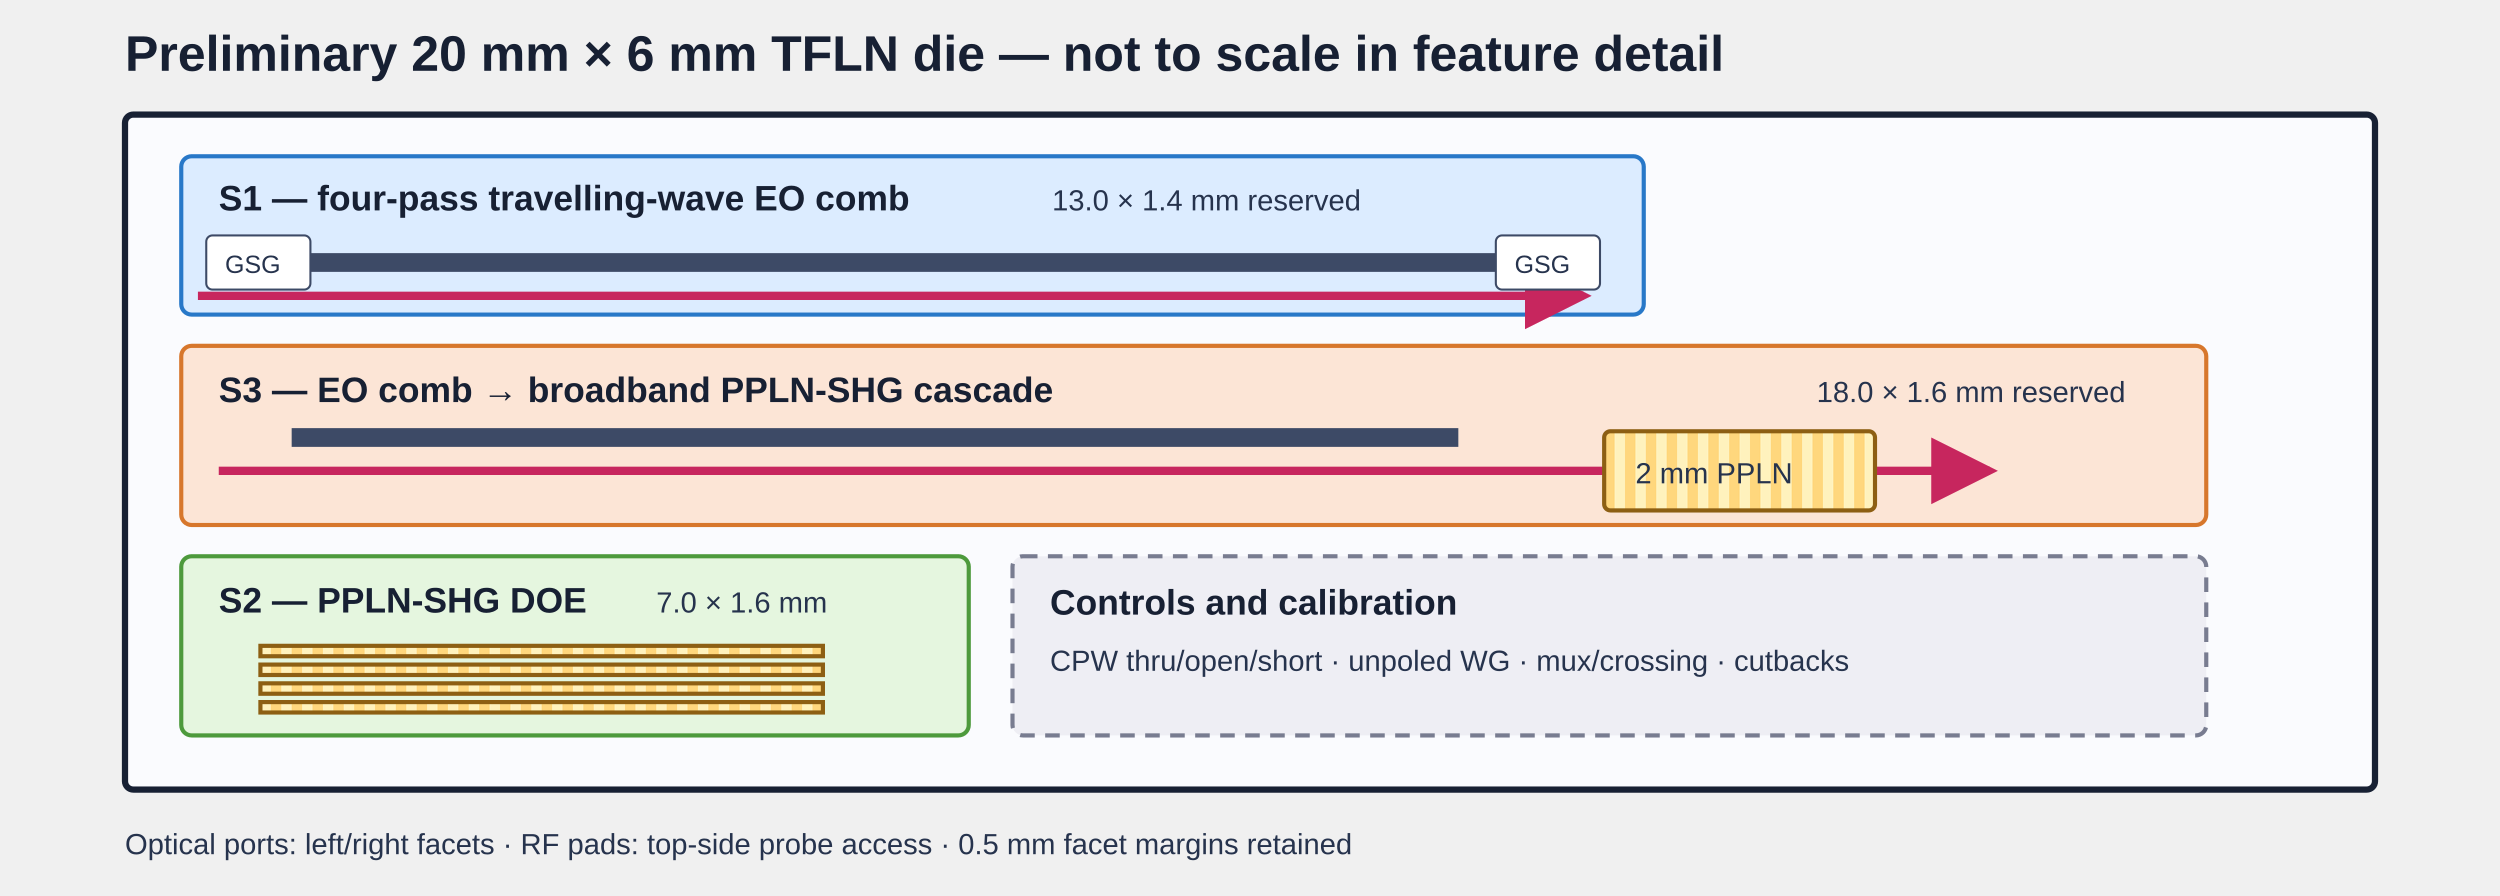
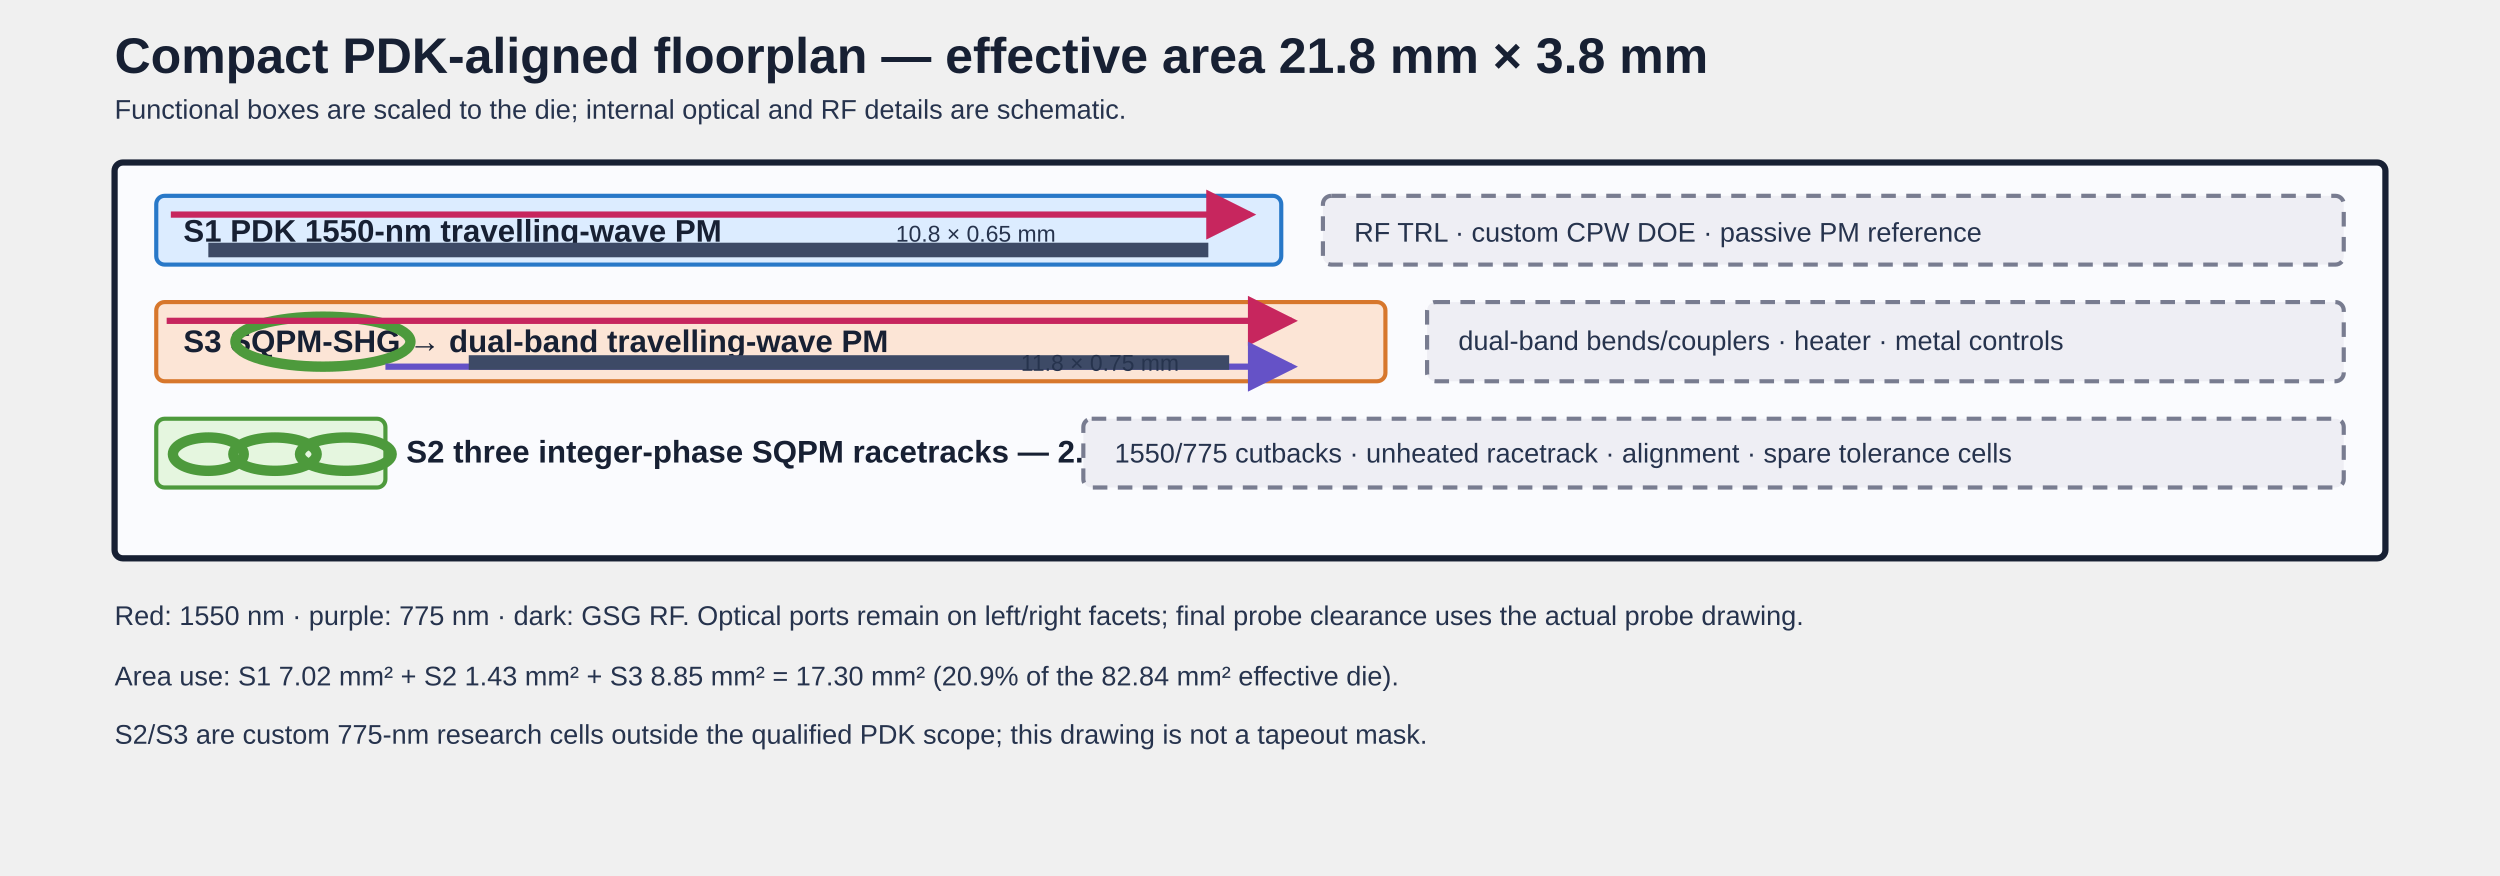
- <svg xmlns="http://www.w3.org/2000/svg" width="1200" height="430" viewBox="0 0 1200 430">
+ <svg xmlns="http://www.w3.org/2000/svg" width="1200" height="420" viewBox="0 0 1200 420">
  <defs>
    <style>
      .title { font: 700 24px Arial, sans-serif; fill: #172033; }
-       .label { font: 700 17px Arial, sans-serif; fill: #172033; }
-       .small { font: 14px Arial, sans-serif; fill: #26334d; }
-       .tiny { font: 12px Arial, sans-serif; fill: #26334d; }
+       .label { font: 700 15px Arial, sans-serif; fill: #172033; }
+       .small { font: 13px Arial, sans-serif; fill: #26334d; }
+       .tiny { font: 11px Arial, sans-serif; fill: #26334d; }
      .die { fill: #fafbfe; stroke: #172033; stroke-width: 3; }
      .s1 { fill: #dcecff; stroke: #2878c8; stroke-width: 2; }
      .s2 { fill: #e5f6df; stroke: #4d9a3c; stroke-width: 2; }
      .s3 { fill: #fce5d6; stroke: #d7772c; stroke-width: 2; }
      .test { fill: #eeeef4; stroke: #787c90; stroke-width: 2; stroke-dasharray: 7 5; }
-       .opt { stroke: #c7265e; stroke-width: 4; fill: none; }
-       .rf { stroke: #3d4a66; stroke-width: 9; fill: none; }
-       .ppln { fill: url(#stripes); stroke: #8d5f13; stroke-width: 2; }
+       .opt1550 { stroke: #c7265e; stroke-width: 3; fill: none; }
+       .opt775 { stroke: #6552c7; stroke-width: 3; fill: none; }
+       .rf { stroke: #3d4a66; stroke-width: 7; fill: none; }
+       .ring { fill: none; stroke: #4d9a3c; stroke-width: 5; }
    </style>
-     <pattern id="stripes" width="10" height="10" patternUnits="userSpaceOnUse">
-       <rect width="5" height="10" fill="#ffd77d" />
-       <rect x="5" width="5" height="10" fill="#fff2bd" />
-     </pattern>
-     <marker id="arrow" markerWidth="8" markerHeight="8" refX="7" refY="4" orient="auto">
+     <marker id="arrow1550" markerWidth="8" markerHeight="8" refX="7" refY="4" orient="auto">
      <path d="M0,0 L8,4 L0,8 z" fill="#c7265e" />
    </marker>
+     <marker id="arrow775" markerWidth="8" markerHeight="8" refX="7" refY="4" orient="auto">
+       <path d="M0,0 L8,4 L0,8 z" fill="#6552c7" />
+     </marker>
  </defs>
-   <text x="60" y="34" class="title">Preliminary 20 mm × 6 mm TFLN die — not to scale in feature detail</text>
-   <rect x="60" y="55" width="1080" height="324" rx="4" class="die" />
-   <rect x="87" y="75" width="702" height="76" rx="5" class="s1" />
-   <text x="105" y="101" class="label">S1 — four-pass travelling-wave EO comb</text>
-   <path d="M130 126 H742" class="rf" />
-   <path d="M95 142 H760" class="opt" marker-end="url(#arrow)" />
-   <text x="505" y="101" class="small">13.0 × 1.4 mm reserved</text>
-   <rect x="99" y="113" width="50" height="26" rx="3" fill="#ffffff" stroke="#3d4a66" />
-   <text x="108" y="131" class="tiny">GSG</text>
-   <rect x="718" y="113" width="50" height="26" rx="3" fill="#ffffff" stroke="#3d4a66" />
-   <text x="727" y="131" class="tiny">GSG</text>
-   <rect x="87" y="166" width="972" height="86" rx="5" class="s3" />
-   <text x="105" y="193" class="label">S3 — EO comb → broadband PPLN-SHG cascade</text>
-   <path d="M105 226 H955" class="opt" marker-end="url(#arrow)" />
-   <path d="M140 210 H700" class="rf" />
-   <rect x="770" y="207" width="130" height="38" rx="3" class="ppln" />
-   <text x="785" y="232" class="small">2 mm PPLN</text>
-   <text x="872" y="193" class="small">18.0 × 1.6 mm reserved</text>
-   <rect x="87" y="267" width="378" height="86" rx="5" class="s2" />
-   <text x="105" y="294" class="label">S2 — PPLN-SHG DOE</text>
-   <g class="ppln">
-     <rect x="125" y="310" width="270" height="5" />
-     <rect x="125" y="319" width="270" height="5" />
-     <rect x="125" y="328" width="270" height="5" />
-     <rect x="125" y="337" width="270" height="5" />
-   </g>
-   <text x="315" y="294" class="small">7.0 × 1.6 mm</text>
-   <rect x="486" y="267" width="573" height="86" rx="5" class="test" />
-   <text x="504" y="295" class="label">Controls and calibration</text>
-   <text x="504" y="322" class="small">CPW thru/open/short · unpoled WG · mux/crossing · cutbacks</text>
-   <text x="60" y="410" class="small">Optical ports: left/right facets · RF pads: top-side probe access · 0.5 mm facet margins retained</text>
+   <text x="55" y="35" class="title">Compact PDK-aligned floorplan — effective area 21.8 mm × 3.8 mm</text>
+   <text x="55" y="57" class="small">Functional boxes are scaled to the die; internal optical and RF details are schematic.</text>
+   <rect x="55" y="78" width="1090" height="190" rx="4" class="die" />
+   <rect x="75" y="94" width="540" height="33" rx="4" class="s1" />
+   <text x="88" y="116" class="label">S1  PDK 1550-nm travelling-wave PM</text>
+   <path d="M100 120 H580" class="rf" />
+   <path d="M82 103 H600" class="opt1550" marker-end="url(#arrow1550)" />
+   <text x="430" y="116" class="tiny">10.8 × 0.65 mm</text>
+   <rect x="635" y="94" width="490" height="33" rx="4" class="test" />
+   <text x="650" y="116" class="small">RF TRL · custom CPW DOE · passive PM reference</text>
+   <rect x="75" y="145" width="590" height="38" rx="4" class="s3" />
+   <text x="88" y="169" class="label">S3  SQPM-SHG → dual-band travelling-wave PM</text>
+   <ellipse cx="155" cy="164" rx="42" ry="12" class="ring" />
+   <path d="M80 154 H620" class="opt1550" marker-end="url(#arrow1550)" />
+   <path d="M185 176 H620" class="opt775" marker-end="url(#arrow775)" />
+   <path d="M225 174 H590" class="rf" />
+   <text x="490" y="178" class="tiny">11.8 × 0.75 mm</text>
+   <rect x="685" y="145" width="440" height="38" rx="4" class="test" />
+   <text x="700" y="168" class="small">dual-band bends/couplers · heater · metal controls</text>
+   <rect x="75" y="201" width="110" height="33" rx="4" class="s2" />
+   <ellipse cx="100" cy="218" rx="17" ry="8" class="ring" />
+   <ellipse cx="132" cy="218" rx="20" ry="8" class="ring" />
+   <ellipse cx="166" cy="218" rx="22" ry="8" class="ring" />
+   <text x="195" y="222" class="label">S2  three integer-phase SQPM racetracks — 2.2 × 0.65 mm</text>
+   <rect x="520" y="201" width="605" height="33" rx="4" class="test" />
+   <text x="535" y="222" class="small">1550/775 cutbacks · unheated racetrack · alignment · spare tolerance cells</text>
+   <text x="55" y="300" class="small">Red: 1550 nm · purple: 775 nm · dark: GSG RF.  Optical ports remain on left/right facets; final probe clearance uses the actual probe drawing.</text>
+   <text x="55" y="329" class="small">Area use: S1 7.02 mm² + S2 1.43 mm² + S3 8.85 mm² = 17.30 mm² (20.9% of the 82.84 mm² effective die).</text>
+   <text x="55" y="357" class="small">S2/S3 are custom 775-nm research cells outside the qualified PDK scope; this drawing is not a tapeout mask.</text>
</svg>
